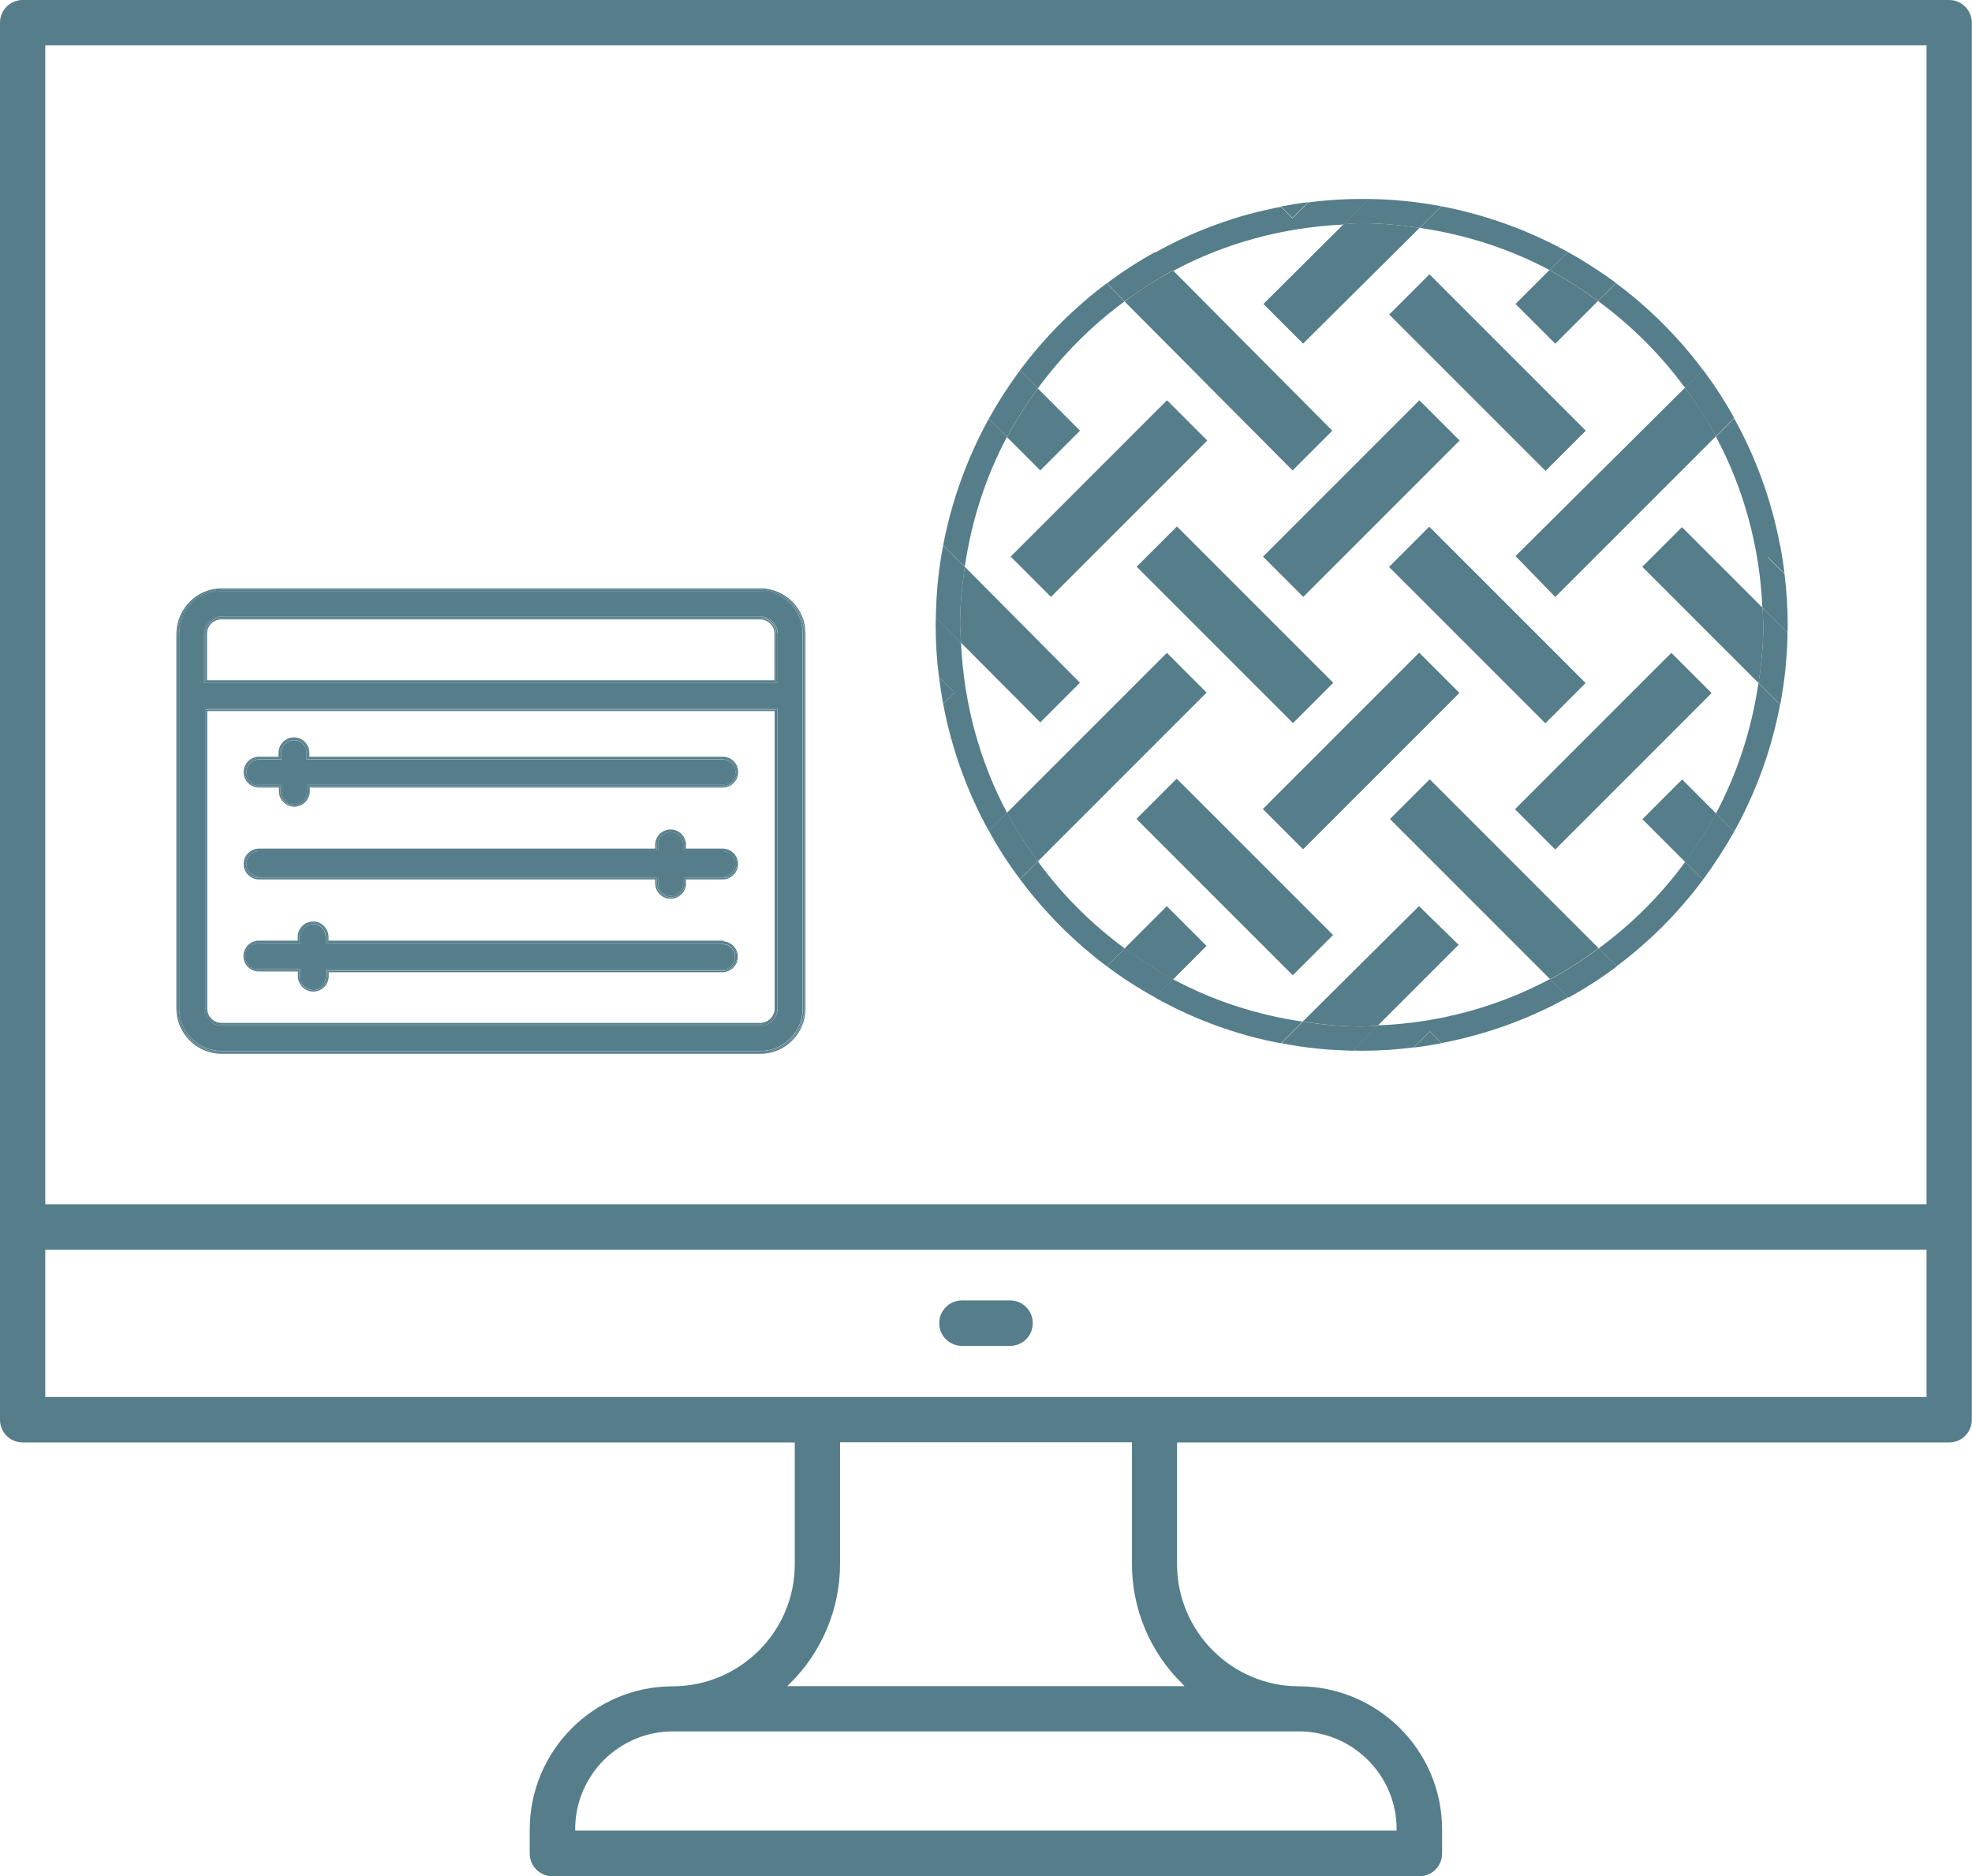
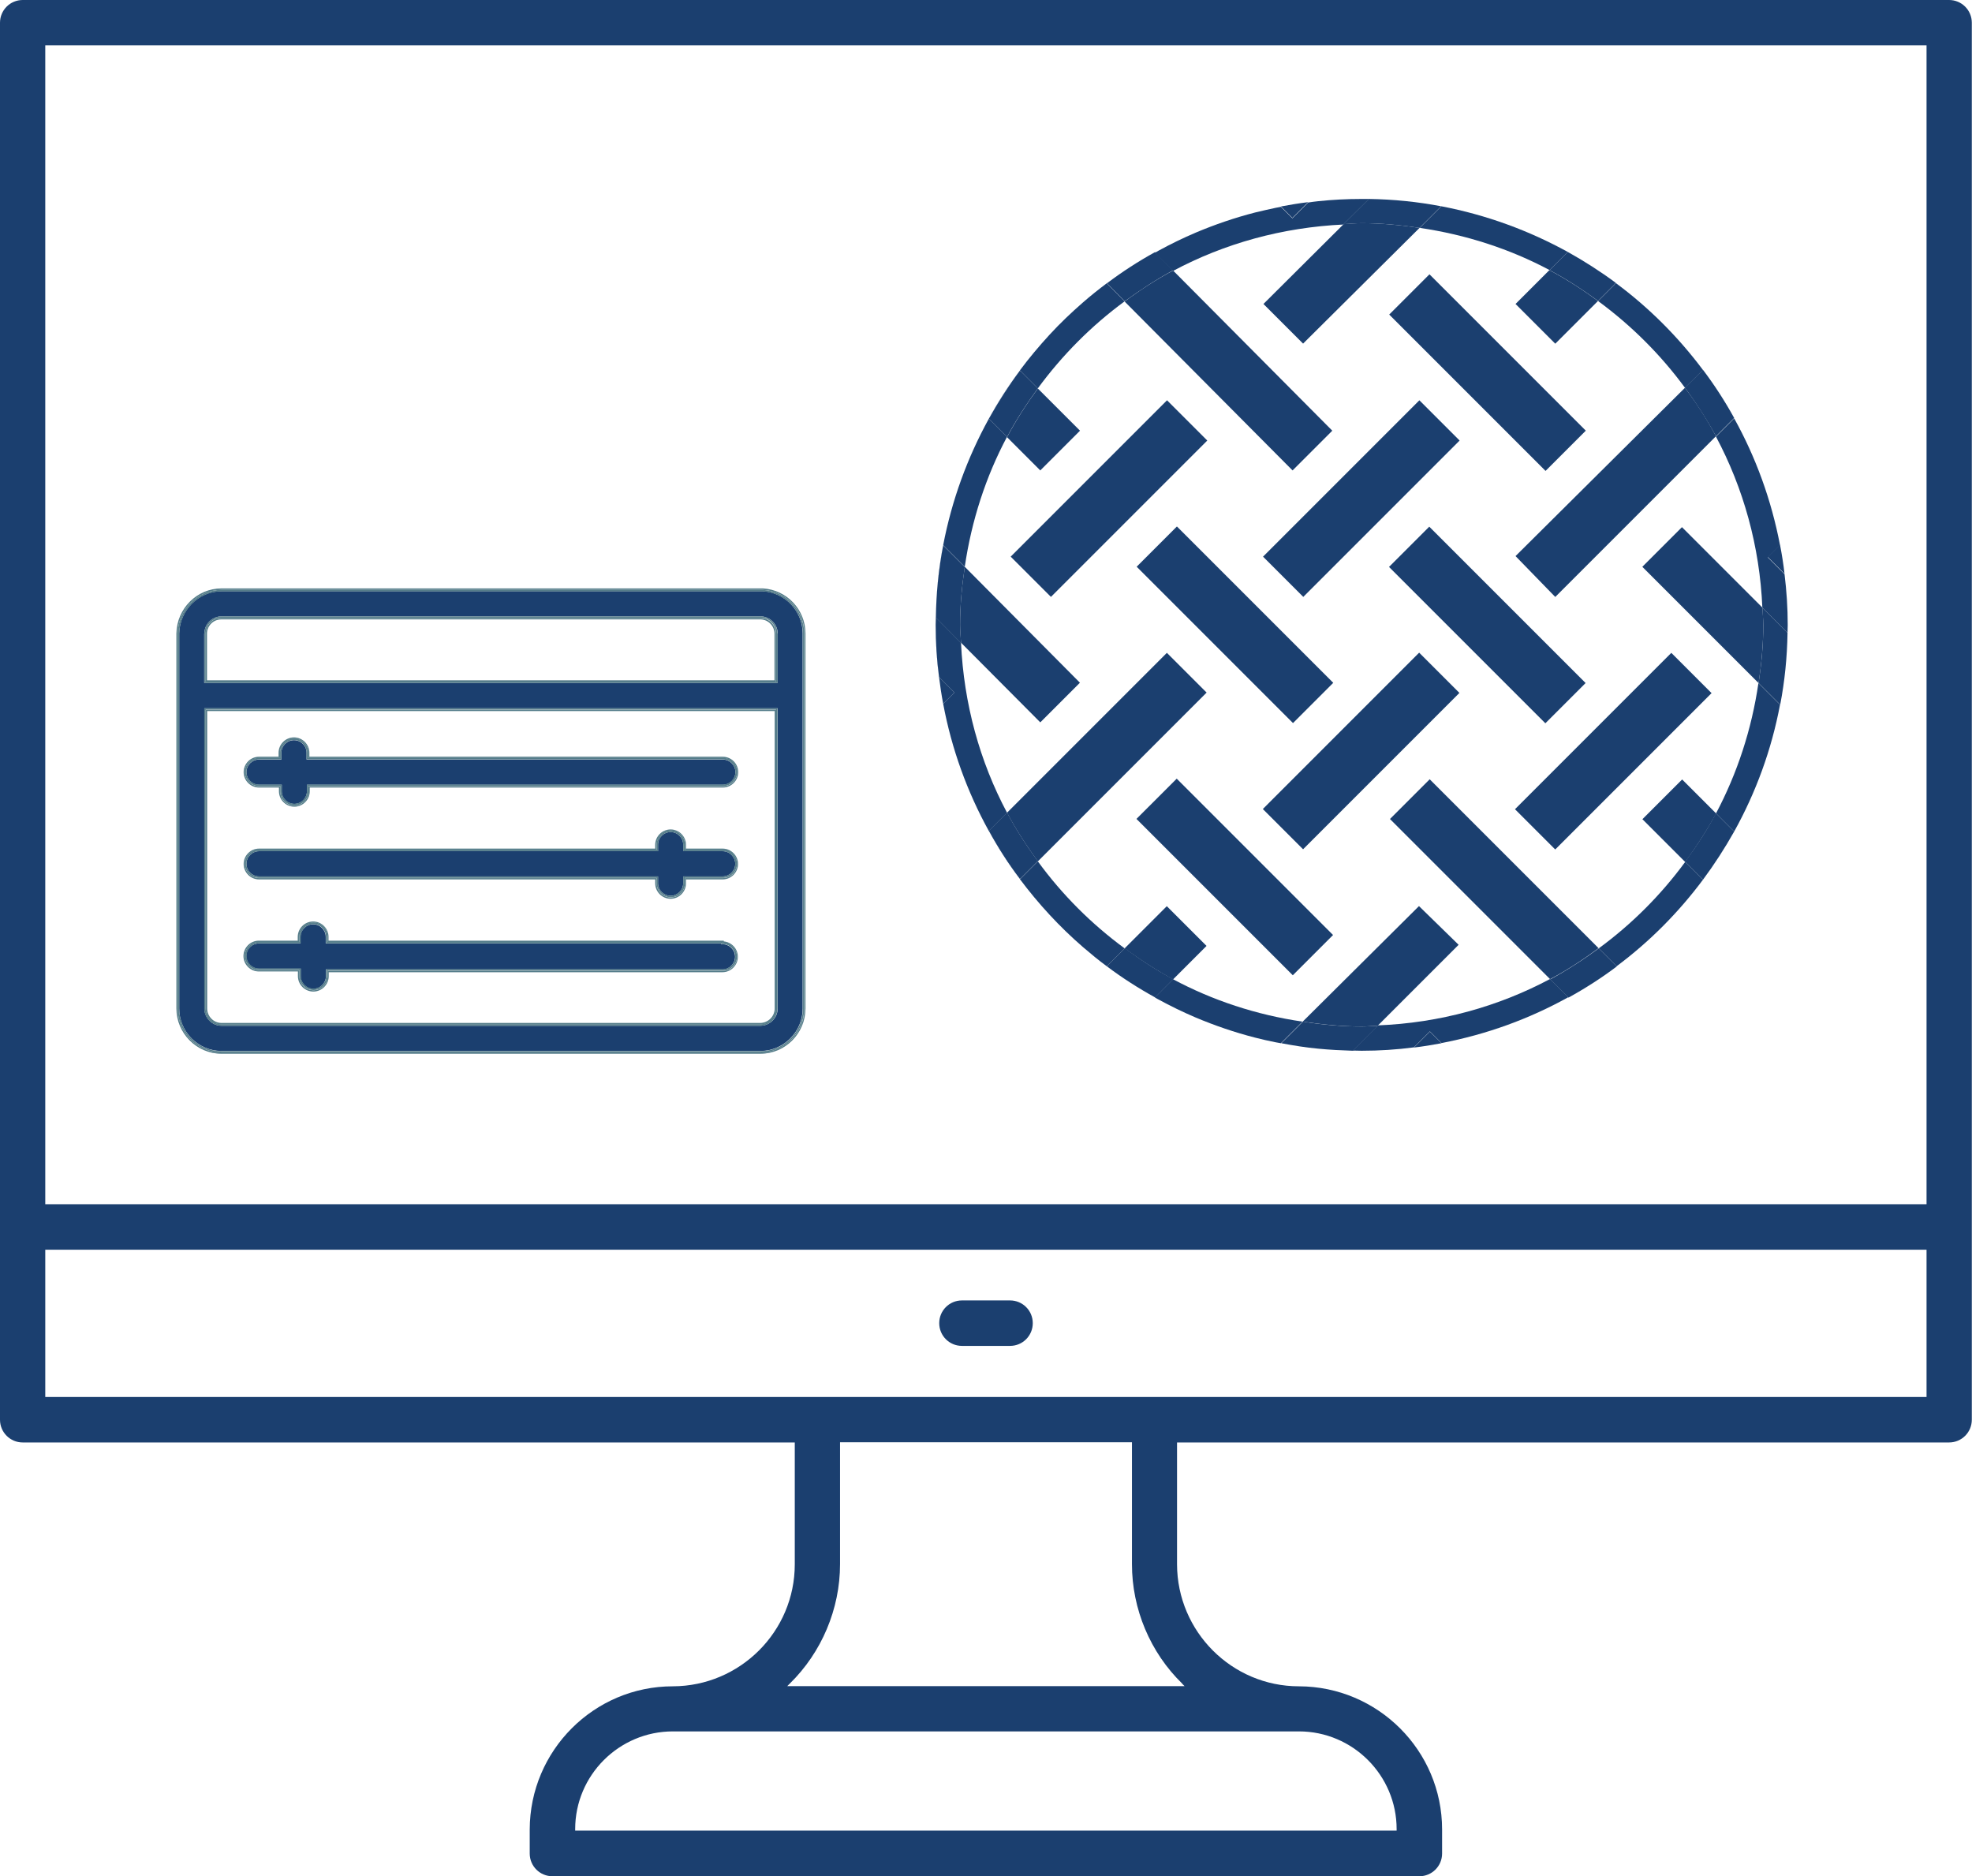
- <svg xmlns="http://www.w3.org/2000/svg" id="Layer_2" data-name="Layer 2" viewBox="0 0 104.98 99.85" fill="#557d8a">
+ <svg xmlns="http://www.w3.org/2000/svg" id="Layer_2" data-name="Layer 2" viewBox="0 0 104.98 99.85" fill="#1B3F6F">
  <defs>
    <style>
      .cls-1 {
        fill: none;
      }

      .cls-2 {
        fill: #557d8a;
      }
    </style>
  </defs>
  <g id="Layer_1-2" data-name="Layer 1">
    <g>
      <path class="cls-1" d="m11.79,54.45h28.69c.42,0,.76-.35.76-.77v-15.83H11.02v15.83c0,.42.34.76.76.77Zm2.01-14.18h1.04v-.21c0-.45.37-.82.82-.82s.82.37.82.82v.21h22.01c.45,0,.82.37.82.82s-.37.82-.82.82h-21.99v.2c0,.45-.37.82-.82.82s-.82-.37-.82-.82v-.2h-1.06c-.45,0-.82-.37-.82-.82s.37-.82.82-.82Zm0,4.89h21.09v-.2c0-.45.37-.82.82-.82s.82.37.82.82v.2h1.95c.45,0,.82.37.82.82s-.37.82-.82.82h-1.95v.21c0,.45-.37.82-.82.82s-.82-.37-.82-.82v-.21H13.79c-.45,0-.82-.37-.82-.82s.37-.82.82-.82Zm0,4.9h2.07v-.2c0-.45.37-.82.82-.82s.82.37.82.82v.2h21.04v.04c.42.04.75.39.75.82,0,.45-.37.82-.82.82h-20.96v.21c0,.45-.37.82-.82.82s-.82-.37-.82-.82v-.25h-2.07c-.45,0-.82-.37-.82-.82s.37-.82.82-.82Z" />
      <path class="cls-1" d="m2.56,63.95h99.85V2.56H2.56v61.39Zm47.26-31.08c.02-1.31.16-2.6.39-3.85.45-2.4,1.28-4.66,2.43-6.73.49-.89,1.04-1.75,1.65-2.56.49-.66,1.02-1.3,1.58-1.9s1.15-1.18,1.78-1.72c.42-.36.84-.71,1.28-1.03.81-.61,1.67-1.16,2.55-1.65.07-.04.13-.08.19-.11.64-.35,1.3-.67,1.98-.96,1.02-.43,2.07-.79,3.16-1.07.36-.09.73-.18,1.1-.25.09-.02.18-.03.27-.05.48-.09.96-.17,1.45-.23.18-.02.35-.05.53-.07.76-.08,1.54-.12,2.32-.12.13,0,.26,0,.39,0,1.31.02,2.6.16,3.85.39,2.4.45,4.66,1.28,6.73,2.43.89.49,1.74,1.04,2.55,1.64,1.77,1.32,3.34,2.89,4.66,4.65.6.81,1.15,1.66,1.65,2.55,1.15,2.07,1.99,4.35,2.44,6.75.1.51.17,1.02.24,1.54.11.89.17,1.79.17,2.71,0,.14,0,.28-.01.41-.02,1.31-.16,2.59-.39,3.83-.46,2.41-1.29,4.68-2.44,6.75-.49.89-1.04,1.74-1.65,2.55-1.31,1.76-2.87,3.31-4.62,4.63-.81.61-1.67,1.16-2.56,1.65-2.07,1.15-4.35,1.99-6.75,2.44-.48.09-.98.17-1.47.23-.91.11-1.84.18-2.78.18-.16,0-.31,0-.47-.01-.62-.01-1.24-.04-1.85-.11-.67-.07-1.32-.17-1.97-.29-.09-.02-.19-.03-.28-.05-.37-.08-.73-.16-1.1-.25-1.09-.28-2.14-.64-3.16-1.07-.68-.29-1.34-.61-1.98-.96-.07-.04-.13-.07-.19-.11-.89-.49-1.75-1.04-2.56-1.65-.44-.33-.87-.67-1.28-1.03-1.25-1.08-2.37-2.29-3.36-3.62-.6-.81-1.15-1.67-1.65-2.56-1.15-2.08-1.98-4.35-2.43-6.77-.09-.47-.16-.94-.22-1.42-.11-.91-.18-1.84-.18-2.78,0-.13,0-.26.01-.39Zm-40.44.86c.02-1.32,1.1-2.4,2.4-2.4h28.83c1.27.07,2.26,1.13,2.26,2.4v19.96c0,1.32-1.08,2.41-2.4,2.41H11.79c-1.33,0-2.4-1.09-2.4-2.41v-19.96Z" />
      <path class="cls-1" d="m2.56,74.21h99.85v-7.54H2.56v7.54Zm48.64-5.13h2.56c.75,0,1.36.61,1.36,1.36s-.61,1.36-1.36,1.36h-2.56c-.75,0-1.36-.61-1.36-1.36s.61-1.36,1.36-1.36Z" />
      <path class="cls-1" d="m30.77,97.29h43.44c-.04-2.75-2.29-4.98-5.05-4.98h-33.33c-2.76,0-5.01,2.23-5.05,4.98Z" />
      <path class="cls-1" d="m60.11,76.92h-15.23v6.33c0,2.36-.94,4.66-2.59,6.33h20.42c-1.65-1.68-2.59-3.98-2.59-6.33v-6.33Z" />
      <path class="cls-1" d="m50.21,29.02c.45-2.4,1.28-4.66,2.43-6.73-1.14,2.07-1.97,4.33-2.43,6.73Z" />
      <path class="cls-1" d="m54.29,46.78h0c.99,1.32,2.11,2.54,3.36,3.62-1.25-1.08-2.37-2.29-3.36-3.62Z" />
      <path class="cls-1" d="m64.23,36.86l-8.99,8.99c1.3,1.77,2.85,3.33,4.62,4.63l2.25-2.25,2.11,2.11-1.78,1.78c2.11,1.13,4.44,1.89,6.9,2.26l6.19-6.15,2.11,2.06-4.31,4.31c3.3-.13,6.42-1,9.18-2.47l-8.52-8.52,2.11-2.11,8.99,8.99c1.76-1.29,3.31-2.84,4.6-4.6l-2.28-2.28,2.11-2.11,1.81,1.81c1.13-2.12,1.9-4.46,2.26-6.94l-6.19-6.19,2.11-2.11,4.28,4.28c-.14-3.28-1-6.38-2.47-9.11l-8.55,8.55-2.11-2.17,9.02-8.96c-1.3-1.77-2.86-3.32-4.63-4.62l-2.27,2.27-2.11-2.11,1.8-1.8c-2.12-1.13-4.45-1.89-6.92-2.25l-6.2,6.16-2.11-2.11,4.27-4.25c-3.27.15-6.36,1.01-9.09,2.47l8.47,8.52-2.11,2.11-8.94-8.99c-1.77,1.3-3.32,2.86-4.62,4.63l2.24,2.24-2.11,2.11-1.77-1.77c-1.13,2.12-1.89,4.45-2.25,6.92l6.13,6.17-2.11,2.11-4.22-4.24c.15,3.25,1,6.32,2.45,9.04l8.51-8.51,2.11,2.11Zm4.59,15.06l-8.32-8.32,2.14-2.14,8.32,8.32-2.14,2.14Zm.54-6.71l-2.14-2.14,8.32-8.32,2.14,2.14-8.32,8.32Zm19.61-10.45l2.14,2.14-8.32,8.32-2.14-2.14,8.32-8.32Zm-4.57,1.6l-2.14,2.14-8.32-8.32,2.14-2.14,8.32,8.32Zm-8.31-21.75l8.32,8.32-2.14,2.14-8.32-8.32,2.14-2.14Zm-.54,6.71l2.14,2.14-8.32,8.32-2.14-2.14,8.32-8.32Zm-19.61,10.45l-2.14-2.14,8.32-8.32,2.14,2.14-8.32,8.32Zm6.71-3.74l8.32,8.32-2.14,2.14-8.32-8.32,2.14-2.14Z" />
      <path class="cls-1" d="m40.52,32.96H11.79c-.42,0-.76.34-.76.76v2.48h30.21v-2.48c0-.4-.32-.74-.72-.76Z" />
      <path class="cls-1" d="m55.87,17.83c-.56.6-1.09,1.24-1.58,1.9h0c.49-.66,1.02-1.3,1.58-1.9Z" />
      <path d="m51.21,71.64h2.56c.67,0,1.21-.54,1.21-1.21s-.54-1.21-1.21-1.21h-2.56c-.67,0-1.21.54-1.21,1.21s.54,1.21,1.21,1.21Z" />
      <path d="m103.77,0H1.21C.54,0,0,.54,0,1.21v74.36c0,.67.54,1.21,1.21,1.21h41.1v6.49c0,3.57-2.91,6.48-6.49,6.49-4.2,0-7.61,3.42-7.62,7.62v1.28c0,.67.54,1.21,1.21,1.21h46.15c.67,0,1.21-.54,1.21-1.21v-1.28c0-4.2-3.42-7.61-7.62-7.62-3.57,0-6.48-2.91-6.49-6.49v-6.49h41.1c.67,0,1.21-.54,1.21-1.21V1.21c0-.67-.54-1.21-1.21-1.21Zm-34.62,92.16c2.87,0,5.2,2.34,5.2,5.2v.08H30.62v-.08c0-2.87,2.34-5.2,5.2-5.2h33.33Zm-6.22-2.54l.13.13h-21.15l.13-.13c1.7-1.66,2.68-3.98,2.68-6.36v-6.49h15.54v6.49c0,2.38.97,4.7,2.68,6.36Zm39.63-15.26H2.41v-7.84h100.15v7.84Zm0-10.26H2.41V2.41h100.15v61.69Z" />
      <path d="m11.79,55.94h28.69c1.24,0,2.25-1.02,2.25-2.26v-19.96c0-1.19-.93-2.18-2.12-2.25H11.79c-1.22,0-2.23,1.01-2.25,2.25v19.96c0,1.24,1.01,2.26,2.25,2.26Zm-.91-22.22c0-.5.41-.91.91-.91h28.74c.49.03.87.43.87.91v2.63H10.87v-2.63Zm0,3.98h30.52v15.98c0,.5-.41.91-.91.92H11.79c-.5,0-.91-.42-.91-.92v-15.98Z" />
      <path class="cls-2" d="m40.52,32.89H11.79c-.46,0-.84.37-.84.84v2.56h30.36v-2.56c0-.44-.35-.81-.79-.84Zm.72,3.32H11.02v-2.48c0-.42.34-.76.76-.76h28.73c.4.02.72.36.72.76v2.48Z" />
      <path class="cls-2" d="m11.79,54.53h28.69c.46,0,.84-.38.84-.84v-15.91H10.95v15.91c0,.46.37.84.84.84Zm-.76-16.68h30.21v15.83c0,.42-.34.76-.76.77H11.79c-.42,0-.76-.35-.76-.77v-15.83Z" />
      <path class="cls-2" d="m11.79,56.09h28.69c1.33,0,2.4-1.09,2.4-2.41v-19.96c0-1.27-.99-2.32-2.26-2.4H11.79c-1.3,0-2.38,1.07-2.4,2.4v19.96c0,1.32,1.08,2.41,2.4,2.41Zm-2.33-22.37c.02-1.27,1.06-2.32,2.33-2.32h28.84c1.23.07,2.19,1.09,2.19,2.32v19.96c0,1.29-1.04,2.33-2.33,2.34H11.79c-1.29,0-2.33-1.05-2.33-2.34v-19.96Z" />
      <path class="cls-2" d="m11.79,54.6h28.69c.5,0,.91-.42.91-.92v-15.98H10.87v15.98c0,.5.41.91.91.92Zm-.84-16.83h30.36v15.91c0,.46-.37.84-.84.84H11.79c-.46,0-.84-.38-.84-.84v-15.91Z" />
      <path class="cls-2" d="m11.79,56.02h28.69c1.29,0,2.33-1.05,2.33-2.34v-19.96c0-1.23-.96-2.25-2.19-2.32H11.79c-1.27,0-2.31,1.05-2.33,2.32v19.96c0,1.29,1.04,2.33,2.33,2.34Zm-2.25-22.29c.02-1.24,1.03-2.25,2.25-2.25h28.83c1.19.07,2.12,1.05,2.12,2.25v19.96c0,1.24-1.01,2.26-2.25,2.26H11.79c-1.24,0-2.25-1.02-2.25-2.26v-19.96Z" />
      <path class="cls-2" d="m41.39,33.72c0-.48-.38-.88-.87-.91H11.79c-.5,0-.91.41-.91.91v2.63h30.52v-2.63Zm-.08,2.56H10.95v-2.56c0-.46.37-.84.84-.84h28.74c.44.02.79.39.79.84v2.56Z" />
      <path d="m13.79,41.77h1.21v.35c0,.37.3.67.67.67s.67-.3.67-.67v-.35h22.14c.37,0,.67-.3.67-.67s-.3-.67-.67-.67h-22.16v-.36c0-.37-.3-.67-.67-.67s-.67.3-.67.67v.36h-1.19c-.37,0-.67.3-.67.67s.3.67.67.67Z" />
      <path class="cls-2" d="m13.79,41.92h1.06v.2c0,.45.37.82.82.82s.82-.37.82-.82v-.2h21.99c.45,0,.82-.37.82-.82s-.37-.82-.82-.82h-22.01v-.21c0-.45-.37-.82-.82-.82s-.82.37-.82.82v.21h-1.04c-.45,0-.82.37-.82.82s.37.82.82.82Zm0-1.57h1.12v-.28c0-.41.33-.75.75-.75s.75.33.75.75v.28h22.08c.41,0,.75.33.75.75s-.33.75-.75.75h-22.07v.28c0,.41-.33.75-.75.75s-.75-.33-.75-.75v-.28h-1.13c-.41,0-.75-.33-.75-.75s.33-.75.75-.75Z" />
      <path class="cls-2" d="m13.79,41.84h1.13v.28c0,.41.33.75.75.75s.75-.33.75-.75v-.28h22.07c.41,0,.75-.33.75-.75s-.33-.75-.75-.75h-22.08v-.28c0-.41-.33-.75-.75-.75s-.75.33-.75.75v.28h-1.12c-.41,0-.75.33-.75.75s.33.75.75.75Zm0-1.42h1.19v-.36c0-.37.3-.67.67-.67s.67.3.67.67v.36h22.16c.37,0,.67.3.67.67s-.3.67-.67.67h-22.14v.35c0,.37-.3.67-.67.67s-.67-.3-.67-.67v-.35h-1.21c-.37,0-.67-.3-.67-.67s.3-.67.67-.67Z" />
      <path d="m13.79,46.65h21.24v.36c0,.37.3.67.67.67s.67-.3.67-.67v-.36h2.1c.37,0,.67-.3.67-.67s-.3-.67-.67-.67h-2.1v-.35c0-.37-.3-.67-.67-.67s-.67.3-.67.67v.35H13.79c-.37,0-.67.3-.67.67s.3.67.67.67Z" />
      <path class="cls-2" d="m13.79,46.81h21.09v.21c0,.45.37.82.82.82s.82-.37.82-.82v-.21h1.95c.45,0,.82-.37.82-.82s-.37-.82-.82-.82h-1.95v-.2c0-.45-.37-.82-.82-.82s-.82.37-.82.82v.2H13.79c-.45,0-.82.37-.82.82s.37.82.82.82Zm0-1.57h21.17v-.28c0-.41.33-.75.75-.75s.75.33.75.75v.28h2.02c.41,0,.75.33.75.75s-.33.75-.75.75h-2.02v.28c0,.41-.33.75-.75.75s-.75-.33-.75-.75v-.28H13.79c-.41,0-.75-.33-.75-.75s.33-.75.75-.75Z" />
      <path class="cls-2" d="m13.79,46.73h21.17v.28c0,.41.33.75.75.75s.75-.33.75-.75v-.28h2.02c.41,0,.75-.33.75-.75s-.33-.75-.75-.75h-2.02v-.28c0-.41-.33-.75-.75-.75s-.75.33-.75.75v.28H13.79c-.41,0-.75.33-.75.75s.33.75.75.75Zm0-1.42h21.24v-.35c0-.37.3-.67.67-.67s.67.3.67.67v.35h2.1c.37,0,.67.3.67.67s-.3.67-.67.67h-2.1v.36c0,.37-.3.67-.67.67s-.67-.3-.67-.67v-.36H13.79c-.37,0-.67-.3-.67-.67s.3-.67.67-.67Z" />
      <path d="m13.79,51.56h2.22v.4c0,.37.3.67.67.67s.67-.3.67-.67v-.36h21.11c.37,0,.67-.3.67-.67s-.3-.67-.67-.67h-.08v-.04h-21.04v-.35c0-.37-.3-.67-.67-.67s-.67.3-.67.67v.35h-2.22c-.37,0-.67.3-.67.67s.3.67.67.67Z" />
      <path class="cls-2" d="m13.79,51.71h2.07v.25c0,.45.37.82.82.82s.82-.37.82-.82v-.21h20.96c.45,0,.82-.37.82-.82,0-.43-.33-.78-.75-.82v-.04h-21.04v-.2c0-.45-.37-.82-.82-.82s-.82.37-.82.82v.2h-2.07c-.45,0-.82.37-.82.82s.37.82.82.82Zm0-1.57h2.15v-.28c0-.41.33-.75.75-.75s.75.33.75.75v.28h21.04v.04c.41,0,.75.33.75.75s-.33.75-.75.75h-21.04v.28c0,.41-.33.75-.75.75s-.75-.33-.75-.75v-.32h-2.15c-.41,0-.75-.33-.75-.75s.33-.75.75-.75Z" />
      <path class="cls-2" d="m13.79,51.63h2.15v.32c0,.41.33.75.75.75s.75-.33.75-.75v-.28h21.04c.41,0,.75-.33.75-.75s-.33-.75-.75-.75v-.04h-21.04v-.28c0-.41-.33-.75-.75-.75s-.75.33-.75.75v.28h-2.15c-.41,0-.75.33-.75.75s.33.75.75.75Zm0-1.42h2.22v-.35c0-.37.3-.67.67-.67s.67.3.67.67v.35h21.04v.04h.08c.37,0,.67.3.67.67s-.3.67-.67.67h-21.11v.36c0,.37-.3.67-.67.67s-.67-.3-.67-.67v-.4h-2.22c-.37,0-.67-.3-.67-.67s.3-.67.67-.67Z" />
      <path d="m69.37,18.29l6.2-6.16c-1.01-.15-2.03-.25-3.08-.25-.32,0-.64.03-.96.05l-4.27,4.25,2.11,2.11Z" />
      <rect x="53.15" y="25.02" width="11.77" height="3.03" transform="translate(-1.47 49.52) rotate(-45)" />
      <path d="m52.64,44.22c.49.89,1.04,1.75,1.65,2.56h0c-.6-.81-1.15-1.67-1.65-2.56Z" />
      <path d="m64.23,36.86l-2.11-2.11-8.51,8.51c.48.91,1.04,1.76,1.64,2.59l8.99-8.99Z" />
      <rect x="66.58" y="25.03" width="11.77" height="3.03" transform="translate(2.46 59.01) rotate(-45)" />
      <path d="m82.8,18.29l2.27-2.27c-.82-.6-1.68-1.16-2.59-1.64l-1.8,1.8,2.11,2.11Z" />
      <path d="m75.54,48.23l-6.19,6.15c1.03.15,2.07.26,3.13.26.29,0,.57-.03.86-.04l4.31-4.31-2.11-2.06Z" />
      <rect x="80" y="38.47" width="11.77" height="3.03" transform="translate(-3.12 72.44) rotate(-45)" />
      <path d="m82.8,31.77l8.55-8.55c-.48-.91-1.04-1.76-1.65-2.58l-9.02,8.96,2.11,2.17Z" />
      <rect x="66.57" y="38.46" width="11.77" height="3.03" transform="translate(-7.04 62.94) rotate(-45)" />
      <path d="m62.12,48.23l-2.25,2.25c.82.6,1.68,1.16,2.58,1.65l1.78-1.78-2.11-2.11Z" />
      <path d="m61.49,53.09c-.89-.49-1.75-1.04-2.56-1.65.81.61,1.67,1.16,2.56,1.65Z" />
      <path d="m49.82,32.87c.02-1.31.16-2.6.39-3.85-.24,1.25-.37,2.53-.39,3.85Z" />
      <path d="m57.49,36.34l-6.13-6.17c-.15,1.01-.25,2.03-.25,3.08,0,.32.03.64.05.96l4.22,4.24,2.11-2.11Z" />
      <rect x="64.22" y="40.8" width="3.03" height="11.77" transform="translate(-13.76 60.15) rotate(-45)" />
      <path d="m74,43.6l8.52,8.52c.9-.48,1.76-1.04,2.58-1.65l-8.99-8.99-2.11,2.11Z" />
      <rect x="64.23" y="27.37" width="3.03" height="11.77" transform="translate(-4.26 56.23) rotate(-45)" />
      <path d="m57.49,22.92l-2.24-2.24c-.6.82-1.16,1.68-1.64,2.59l1.77,1.77,2.11-2.11Z" />
      <path d="m54.29,19.73c-.6.81-1.15,1.67-1.65,2.56.49-.89,1.04-1.75,1.65-2.56h0Z" />
      <path d="m87.43,30.17l6.19,6.19c.15-1.02.25-2.05.25-3.1,0-.31-.03-.61-.05-.92l-4.28-4.28-2.11,2.11Z" />
      <rect x="77.67" y="13.95" width="3.03" height="11.77" transform="translate(9.17 61.8) rotate(-45)" />
      <path d="m70.92,22.92l-8.47-8.52c-.9.48-1.76,1.04-2.58,1.65l8.94,8.99,2.11-2.11Z" />
      <rect x="77.66" y="27.38" width="3.03" height="11.77" transform="translate(-.33 65.73) rotate(-45)" />
      <path d="m87.43,43.6l2.28,2.28c.6-.82,1.16-1.68,1.65-2.58l-1.81-1.81-2.11,2.11Z" />
      <path d="m59.87,50.48c-1.77-1.3-3.33-2.86-4.62-4.63l-.9.9s-.04.03-.06.04c.99,1.32,2.11,2.54,3.36,3.62.42.36.84.71,1.28,1.03.02-.02.03-.05.05-.07l.89-.89Z" />
      <path d="m54.35,19.77l.9.9c1.3-1.77,2.85-3.33,4.62-4.63l-.89-.9s-.03-.05-.05-.07c-.44.33-.87.67-1.28,1.03-.62.54-1.22,1.11-1.78,1.72s-1.09,1.24-1.58,1.9c.02.02.04.02.06.04Z" />
      <path d="m53.61,23.26l-.97-.97c-1.14,2.07-1.97,4.33-2.43,6.73l1.15,1.15c.36-2.46,1.12-4.8,2.25-6.92Z" />
      <path d="m71.53,11.93l1.35-1.34c-.13,0-.26,0-.39,0-.78,0-1.56.04-2.32.12-.18.02-.35.04-.53.07l-.84.84-.61-.61c-.09.02-.18.03-.27.05-.37.08-.73.16-1.1.25-1.09.28-2.14.64-3.16,1.07-.68.29-1.34.61-1.98.96-.07.04-.13.08-.19.11l.96.97c2.73-1.46,5.82-2.32,9.09-2.47Z" />
      <path d="m62.45,52.12l-.97.97c.06.04.13.08.19.11.64.35,1.3.67,1.98.96,1.02.43,2.07.79,3.16,1.07.36.09.73.18,1.1.25.09.02.19.03.28.05l1.15-1.15c-2.46-.36-4.79-1.13-6.9-2.26Z" />
      <path d="m89.71,45.88c-1.29,1.76-2.84,3.31-4.6,4.6l.89.89s.03.05.05.07c1.76-1.31,3.31-2.87,4.62-4.63-.03-.02-.07-.04-.1-.07l-.86-.86Z" />
      <path d="m82.49,14.38l.97-.97c-2.07-1.14-4.33-1.97-6.73-2.43l-1.15,1.15c2.46.36,4.8,1.12,6.92,2.25Z" />
      <path d="m49.99,36.04l.82.82-.6.6c.45,2.41,1.28,4.69,2.43,6.77l.97-.97c-1.45-2.72-2.3-5.79-2.45-9.04l-1.34-1.35c0,.13-.01.26-.01.39,0,.94.06,1.87.18,2.78h0Z" />
      <path d="m49.99,36.04c-.11-.91-.18-1.84-.18-2.78,0,.94.06,1.87.18,2.78h0Z" />
      <path d="m93.82,32.34l1.34,1.34c0-.14.01-.28.01-.41,0-.92-.06-1.82-.17-2.71l-.89-.89.65-.65c-.46-2.41-1.29-4.68-2.44-6.75l-.97.97c1.46,2.74,2.33,5.83,2.47,9.11Z" />
      <path d="m91.35,43.29l.97.97c1.15-2.07,1.99-4.35,2.44-6.75l-1.15-1.15c-.36,2.47-1.13,4.81-2.26,6.94Z" />
      <path d="m85.07,16.02c1.77,1.3,3.33,2.85,4.63,4.62l.87-.86s.07-.05.1-.07c-1.32-1.77-2.89-3.34-4.66-4.65-.02.03-.04.07-.07.1l-.87.87Z" />
      <path d="m73.35,54.59l-1.33,1.33c.16,0,.31.01.47.01.94,0,1.87-.06,2.78-.18l.85-.85.62.62c2.41-.46,4.68-1.29,6.75-2.44l-.97-.97c-2.76,1.47-5.87,2.34-9.18,2.47Z" />
      <path d="m72.49,11.88c1.05,0,2.07.1,3.08.25l1.15-1.15c-1.25-.24-2.53-.37-3.85-.39l-1.35,1.34c.32-.01.63-.05.96-.05Z" />
      <path d="m49.99,36.04c.06.48.13.95.22,1.42l.6-.6-.82-.82Z" />
      <path d="m54.35,46.74l.9-.9c-.6-.82-1.16-1.68-1.64-2.59l-.97.97c.49.89,1.04,1.75,1.65,2.56.02-.02.04-.02.06-.04Z" />
      <path d="m85.07,16.02l.87-.87s.04-.06.07-.1c-.81-.6-1.67-1.15-2.55-1.64l-.97.97c.91.48,1.76,1.04,2.59,1.64Z" />
      <path d="m72.49,54.64c-1.07,0-2.11-.1-3.13-.26l-1.15,1.15c.65.12,1.3.23,1.97.29.61.06,1.23.09,1.85.11l1.33-1.33c-.29.01-.57.04-.86.04Z" />
      <path d="m95,30.54c-.06-.52-.14-1.03-.24-1.54l-.65.65.89.89Z" />
      <path d="m89.7,20.64c.6.82,1.16,1.68,1.65,2.58l.97-.97c-.49-.89-1.04-1.74-1.65-2.55-.03.02-.07.04-.1.07l-.87.86Z" />
      <path d="m59.87,50.48l-.89.89s-.03.05-.05.07c.81.61,1.67,1.16,2.56,1.65l.97-.97c-.9-.48-1.76-1.04-2.58-1.65Z" />
      <path d="m51.11,33.26c0-1.05.1-2.07.25-3.08l-1.15-1.15c-.24,1.25-.37,2.53-.39,3.85l1.34,1.35c-.01-.32-.05-.63-.05-.96Z" />
      <path d="m75.27,55.76c.5-.06.99-.14,1.47-.23l-.62-.62-.85.85Z" />
      <path d="m85.11,50.48c-.82.6-1.68,1.16-2.58,1.65l.97.97c.89-.49,1.75-1.04,2.56-1.65-.02-.02-.03-.05-.05-.07l-.89-.89Z" />
      <path d="m55.25,20.67l-.9-.9s-.04-.03-.06-.04c-.6.81-1.15,1.67-1.65,2.56l.97.97c.48-.91,1.04-1.76,1.64-2.59Z" />
      <path d="m93.87,33.26c0,1.06-.1,2.09-.25,3.1l1.15,1.15c.24-1.25.37-2.53.39-3.83l-1.34-1.34c.01.31.05.61.05.92Z" />
      <path d="m69.64,10.76c-.49.06-.97.14-1.45.23l.61.61.84-.84Z" />
      <path d="m59.87,16.04c.82-.6,1.68-1.16,2.58-1.65l-.96-.97c-.89.49-1.74,1.04-2.55,1.65.02.02.03.05.05.07l.89.9Z" />
      <path d="m89.71,45.88l.86.86s.07.05.1.07c.6-.81,1.15-1.66,1.65-2.55l-.97-.97c-.48.9-1.04,1.76-1.65,2.58Z" />
    </g>
  </g>
</svg>
